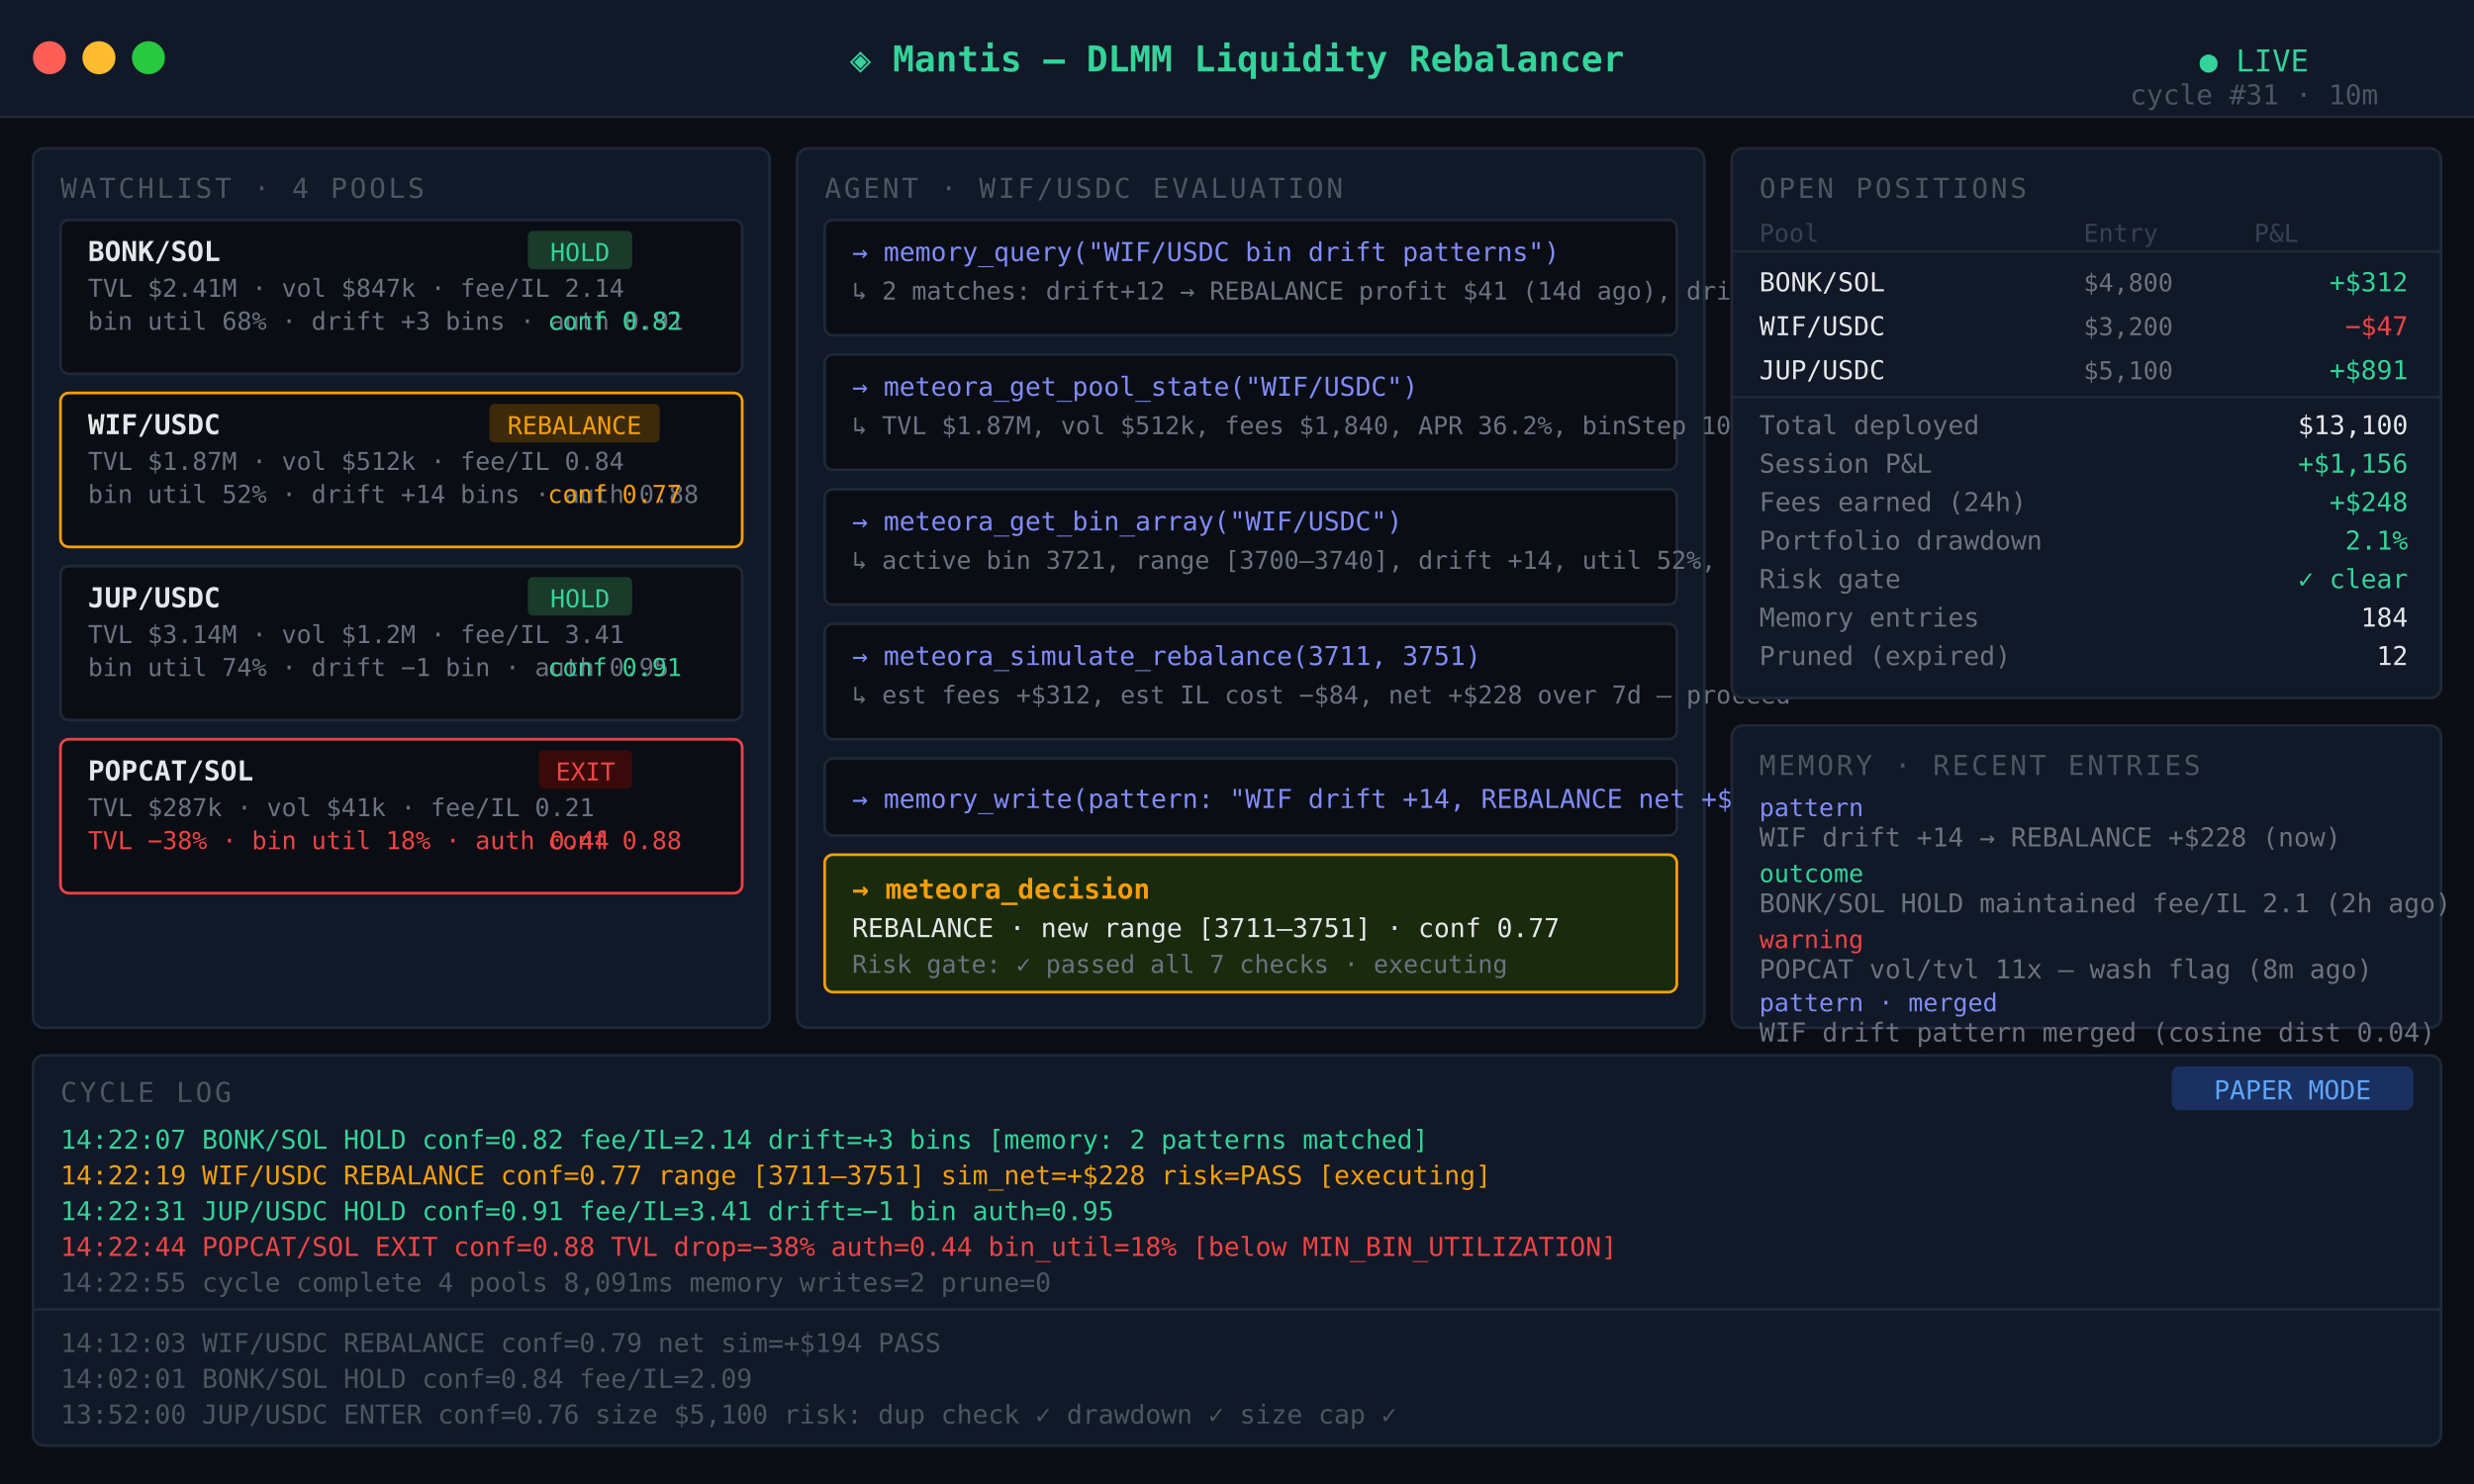
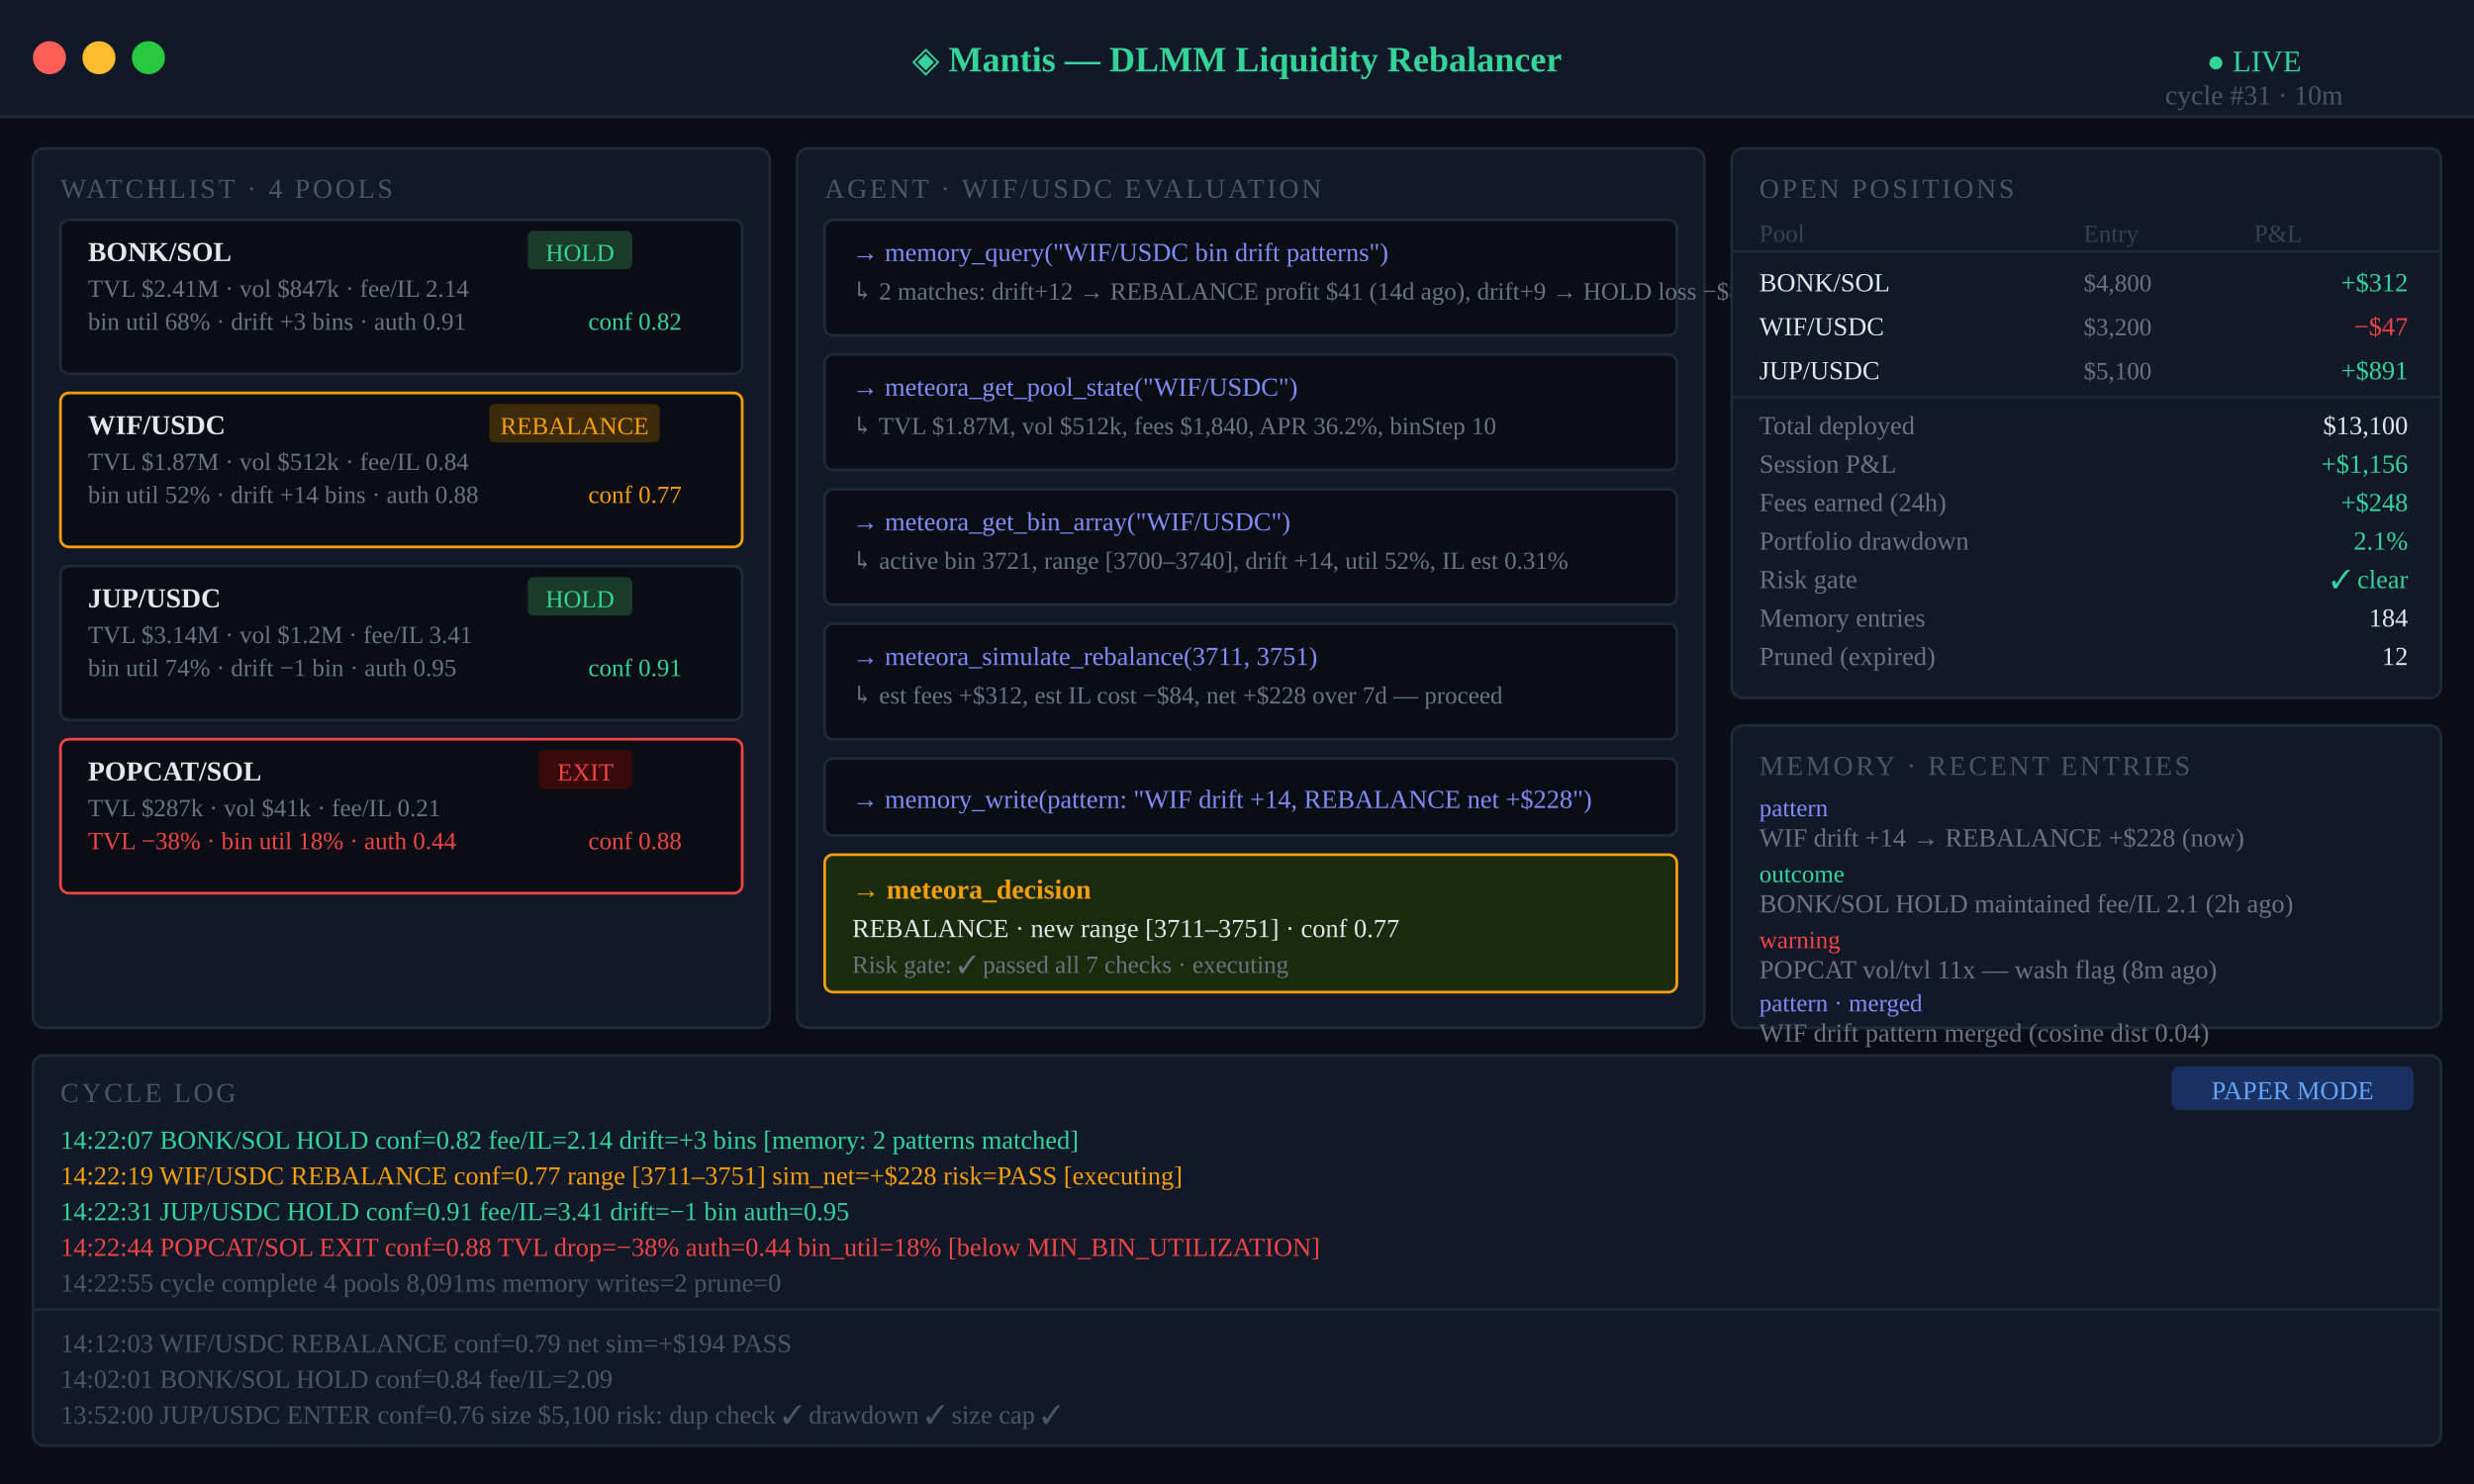
<svg xmlns="http://www.w3.org/2000/svg" width="900" height="540" viewBox="0 0 900 540">
-   <defs>
-     <style>text { font-family: 'SF Mono', 'Fira Code', 'Cascadia Code', monospace; }</style>
-   </defs>
  <rect width="900" height="540" fill="#0a0d14" />
  <rect width="900" height="42" fill="#111827" />
  <rect width="900" height="1" y="42" fill="#1f2937" />
  <circle cx="18" cy="21" r="6" fill="#ff5f57" />
  <circle cx="36" cy="21" r="6" fill="#febc2e" />
  <circle cx="54" cy="21" r="6" fill="#28c840" />
  <text x="450" y="26" fill="#34d399" font-size="13" font-weight="bold" text-anchor="middle">◈ Mantis  —  DLMM Liquidity Rebalancer</text>
  <text x="820" y="26" fill="#34d399" font-size="11" text-anchor="middle">● LIVE</text>
  <text x="820" y="38" fill="#4b5563" font-size="10" text-anchor="middle">cycle #31  ·  10m</text>
  <rect x="12" y="54" width="268" height="320" rx="4" fill="#111827" stroke="#1f2937" stroke-width="1" />
  <text x="22" y="72" fill="#4b5563" font-size="10" letter-spacing="1">WATCHLIST  ·  4 POOLS</text>
  <rect x="22" y="80" width="248" height="56" rx="3" fill="#0a0d14" stroke="#1f2937" stroke-width="1" />
  <text x="32" y="95" fill="#e5e7eb" font-size="10" font-weight="bold">BONK/SOL</text>
  <rect x="192" y="84" width="38" height="14" rx="2" fill="#1a3a2a" />
  <text x="211" y="95" fill="#34d399" font-size="9" text-anchor="middle">HOLD</text>
  <text x="32" y="108" fill="#6b7280" font-size="9">TVL $2.41M  ·  vol $847k  ·  fee/IL 2.14</text>
  <text x="32" y="120" fill="#6b7280" font-size="9">bin util 68%  ·  drift +3 bins  ·  auth 0.91</text>
  <text x="248" y="120" fill="#34d399" font-size="9" text-anchor="end">conf 0.82</text>
  <rect x="22" y="143" width="248" height="56" rx="3" fill="#0a0d14" stroke="#f59e0b" stroke-width="1" />
  <text x="32" y="158" fill="#e5e7eb" font-size="10" font-weight="bold">WIF/USDC</text>
  <rect x="178" y="147" width="62" height="14" rx="2" fill="#3d2a0a" />
  <text x="209" y="158" fill="#f59e0b" font-size="9" text-anchor="middle">REBALANCE</text>
  <text x="32" y="171" fill="#6b7280" font-size="9">TVL $1.87M  ·  vol $512k  ·  fee/IL 0.84</text>
  <text x="32" y="183" fill="#6b7280" font-size="9">bin util 52%  ·  drift +14 bins  ·  auth 0.88</text>
  <text x="248" y="183" fill="#f59e0b" font-size="9" text-anchor="end">conf 0.77</text>
  <rect x="22" y="206" width="248" height="56" rx="3" fill="#0a0d14" stroke="#1f2937" stroke-width="1" />
  <text x="32" y="221" fill="#e5e7eb" font-size="10" font-weight="bold">JUP/USDC</text>
  <rect x="192" y="210" width="38" height="14" rx="2" fill="#1a3a2a" />
  <text x="211" y="221" fill="#34d399" font-size="9" text-anchor="middle">HOLD</text>
  <text x="32" y="234" fill="#6b7280" font-size="9">TVL $3.14M  ·  vol $1.2M  ·  fee/IL 3.41</text>
  <text x="32" y="246" fill="#6b7280" font-size="9">bin util 74%  ·  drift −1 bin  ·  auth 0.95</text>
  <text x="248" y="246" fill="#34d399" font-size="9" text-anchor="end">conf 0.91</text>
  <rect x="22" y="269" width="248" height="56" rx="3" fill="#0a0d14" stroke="#ef4444" stroke-width="1" />
  <text x="32" y="284" fill="#e5e7eb" font-size="10" font-weight="bold">POPCAT/SOL</text>
  <rect x="196" y="273" width="34" height="14" rx="2" fill="#3a0a0a" />
  <text x="213" y="284" fill="#ef4444" font-size="9" text-anchor="middle">EXIT</text>
  <text x="32" y="297" fill="#6b7280" font-size="9">TVL $287k  ·  vol $41k  ·  fee/IL 0.21</text>
  <text x="32" y="309" fill="#ef4444" font-size="9">TVL −38%  ·  bin util 18%  ·  auth 0.44</text>
  <text x="248" y="309" fill="#ef4444" font-size="9" text-anchor="end">conf 0.88</text>
  <rect x="290" y="54" width="330" height="320" rx="4" fill="#111827" stroke="#1f2937" stroke-width="1" />
  <text x="300" y="72" fill="#4b5563" font-size="10" letter-spacing="1">AGENT  ·  WIF/USDC  EVALUATION</text>
  <rect x="300" y="80" width="310" height="42" rx="3" fill="#0a0d14" stroke="#1f2937" stroke-width="1" />
  <text x="310" y="95" fill="#818cf8" font-size="9.5">→ memory_query("WIF/USDC bin drift patterns")</text>
  <text x="310" y="109" fill="#6b7280" font-size="9">↳ 2 matches: drift+12 → REBALANCE profit $41 (14d ago), drift+9 → HOLD loss −$8 (6d ago)</text>
  <rect x="300" y="129" width="310" height="42" rx="3" fill="#0a0d14" stroke="#1f2937" stroke-width="1" />
  <text x="310" y="144" fill="#818cf8" font-size="9.5">→ meteora_get_pool_state("WIF/USDC")</text>
  <text x="310" y="158" fill="#6b7280" font-size="9">↳ TVL $1.87M, vol $512k, fees $1,840, APR 36.2%, binStep 10</text>
  <rect x="300" y="178" width="310" height="42" rx="3" fill="#0a0d14" stroke="#1f2937" stroke-width="1" />
  <text x="310" y="193" fill="#818cf8" font-size="9.5">→ meteora_get_bin_array("WIF/USDC")</text>
  <text x="310" y="207" fill="#6b7280" font-size="9">↳ active bin 3721, range [3700–3740], drift +14, util 52%, IL est 0.31%</text>
  <rect x="300" y="227" width="310" height="42" rx="3" fill="#0a0d14" stroke="#1f2937" stroke-width="1" />
  <text x="310" y="242" fill="#818cf8" font-size="9.5">→ meteora_simulate_rebalance(3711, 3751)</text>
  <text x="310" y="256" fill="#6b7280" font-size="9">↳ est fees +$312, est IL cost −$84, net +$228 over 7d — proceed</text>
  <rect x="300" y="276" width="310" height="28" rx="3" fill="#0a0d14" stroke="#1f2937" stroke-width="1" />
  <text x="310" y="294" fill="#818cf8" font-size="9.5">→ memory_write(pattern: "WIF drift +14, REBALANCE net +$228")</text>
  <rect x="300" y="311" width="310" height="50" rx="3" fill="#1a2a0d" stroke="#f59e0b" stroke-width="1" />
  <text x="310" y="327" fill="#f59e0b" font-size="10" font-weight="bold">→ meteora_decision</text>
  <text x="310" y="341" fill="#e5e7eb" font-size="9.5">REBALANCE  ·  new range [3711–3751]  ·  conf 0.77</text>
  <text x="310" y="354" fill="#6b7280" font-size="9">Risk gate: ✓ passed all 7 checks  ·  executing</text>
  <rect x="630" y="54" width="258" height="200" rx="4" fill="#111827" stroke="#1f2937" stroke-width="1" />
  <text x="640" y="72" fill="#4b5563" font-size="10" letter-spacing="1">OPEN POSITIONS</text>
  <text x="640" y="88" fill="#374151" font-size="9">Pool</text>
  <text x="758" y="88" fill="#374151" font-size="9">Entry</text>
  <text x="820" y="88" fill="#374151" font-size="9">P&amp;L</text>
  <rect x="630" y="91" width="258" height="1" fill="#1f2937" />
  <text x="640" y="106" fill="#e5e7eb" font-size="9.5">BONK/SOL</text>
  <text x="758" y="106" fill="#6b7280" font-size="9">$4,800</text>
  <text x="876" y="106" fill="#34d399" font-size="9.5" text-anchor="end">+$312</text>
  <text x="640" y="122" fill="#e5e7eb" font-size="9.5">WIF/USDC</text>
  <text x="758" y="122" fill="#6b7280" font-size="9">$3,200</text>
  <text x="876" y="122" fill="#ef4444" font-size="9.5" text-anchor="end">−$47</text>
  <text x="640" y="138" fill="#e5e7eb" font-size="9.5">JUP/USDC</text>
  <text x="758" y="138" fill="#6b7280" font-size="9">$5,100</text>
  <text x="876" y="138" fill="#34d399" font-size="9.5" text-anchor="end">+$891</text>
  <rect x="630" y="144" width="258" height="1" fill="#1f2937" />
  <text x="640" y="158" fill="#6b7280" font-size="9.5">Total deployed</text>
  <text x="876" y="158" fill="#e5e7eb" font-size="9.5" text-anchor="end">$13,100</text>
  <text x="640" y="172" fill="#6b7280" font-size="9.5">Session P&amp;L</text>
  <text x="876" y="172" fill="#34d399" font-size="9.5" text-anchor="end">+$1,156</text>
  <text x="640" y="186" fill="#6b7280" font-size="9.5">Fees earned (24h)</text>
  <text x="876" y="186" fill="#34d399" font-size="9.5" text-anchor="end">+$248</text>
  <text x="640" y="200" fill="#6b7280" font-size="9.5">Portfolio drawdown</text>
  <text x="876" y="200" fill="#34d399" font-size="9.5" text-anchor="end">2.1%</text>
  <text x="640" y="214" fill="#6b7280" font-size="9.5">Risk gate</text>
  <text x="876" y="214" fill="#34d399" font-size="9.5" text-anchor="end">✓ clear</text>
  <text x="640" y="228" fill="#6b7280" font-size="9.5">Memory entries</text>
  <text x="876" y="228" fill="#e5e7eb" font-size="9.5" text-anchor="end">184</text>
  <text x="640" y="242" fill="#6b7280" font-size="9.5">Pruned (expired)</text>
  <text x="876" y="242" fill="#e5e7eb" font-size="9.5" text-anchor="end">12</text>
  <rect x="630" y="264" width="258" height="110" rx="4" fill="#111827" stroke="#1f2937" stroke-width="1" />
  <text x="640" y="282" fill="#4b5563" font-size="10" letter-spacing="1">MEMORY  ·  RECENT ENTRIES</text>
  <text x="640" y="297" fill="#818cf8" font-size="9">pattern</text>
  <text x="640" y="308" fill="#6b7280" font-size="9.5">WIF drift +14 → REBALANCE +$228 (now)</text>
  <text x="640" y="321" fill="#34d399" font-size="9">outcome</text>
  <text x="640" y="332" fill="#6b7280" font-size="9.5">BONK/SOL HOLD maintained fee/IL 2.1 (2h ago)</text>
  <text x="640" y="345" fill="#ef4444" font-size="9">warning</text>
  <text x="640" y="356" fill="#6b7280" font-size="9.5">POPCAT vol/tvl 11x — wash flag (8m ago)</text>
  <text x="640" y="368" fill="#818cf8" font-size="9">pattern  ·  merged</text>
  <text x="640" y="379" fill="#6b7280" font-size="9.5">WIF drift pattern merged (cosine dist 0.04)</text>
  <rect x="12" y="384" width="876" height="142" rx="4" fill="#111827" stroke="#1f2937" stroke-width="1" />
  <text x="22" y="401" fill="#4b5563" font-size="10" letter-spacing="1">CYCLE LOG</text>
  <text x="22" y="418" fill="#34d399" font-size="9.5">14:22:07  BONK/SOL  HOLD  conf=0.82  fee/IL=2.14  drift=+3 bins  [memory: 2 patterns matched]</text>
  <text x="22" y="431" fill="#f59e0b" font-size="9.5">14:22:19  WIF/USDC  REBALANCE  conf=0.77  range [3711–3751]  sim_net=+$228  risk=PASS  [executing]</text>
  <text x="22" y="444" fill="#34d399" font-size="9.5">14:22:31  JUP/USDC  HOLD  conf=0.91  fee/IL=3.41  drift=−1 bin  auth=0.95</text>
  <text x="22" y="457" fill="#ef4444" font-size="9.5">14:22:44  POPCAT/SOL  EXIT  conf=0.88  TVL drop=−38%  auth=0.44  bin_util=18%  [below MIN_BIN_UTILIZATION]</text>
  <text x="22" y="470" fill="#4b5563" font-size="9.5">14:22:55  cycle complete  4 pools  8,091ms  memory writes=2  prune=0</text>
  <rect x="12" y="476" width="876" height="1" fill="#1f2937" />
  <text x="22" y="492" fill="#4b5563" font-size="9.5">14:12:03  WIF/USDC  REBALANCE  conf=0.79  net sim=+$194  PASS</text>
  <text x="22" y="505" fill="#4b5563" font-size="9.5">14:02:01  BONK/SOL  HOLD  conf=0.84  fee/IL=2.09</text>
  <text x="22" y="518" fill="#4b5563" font-size="9.5">13:52:00  JUP/USDC  ENTER  conf=0.76  size $5,100  risk: dup check ✓  drawdown ✓  size cap ✓</text>
  <rect x="790" y="388" width="88" height="16" rx="3" fill="#1a3060" />
  <text x="834" y="400" fill="#60a5fa" font-size="9.5" text-anchor="middle">PAPER MODE</text>
</svg>
